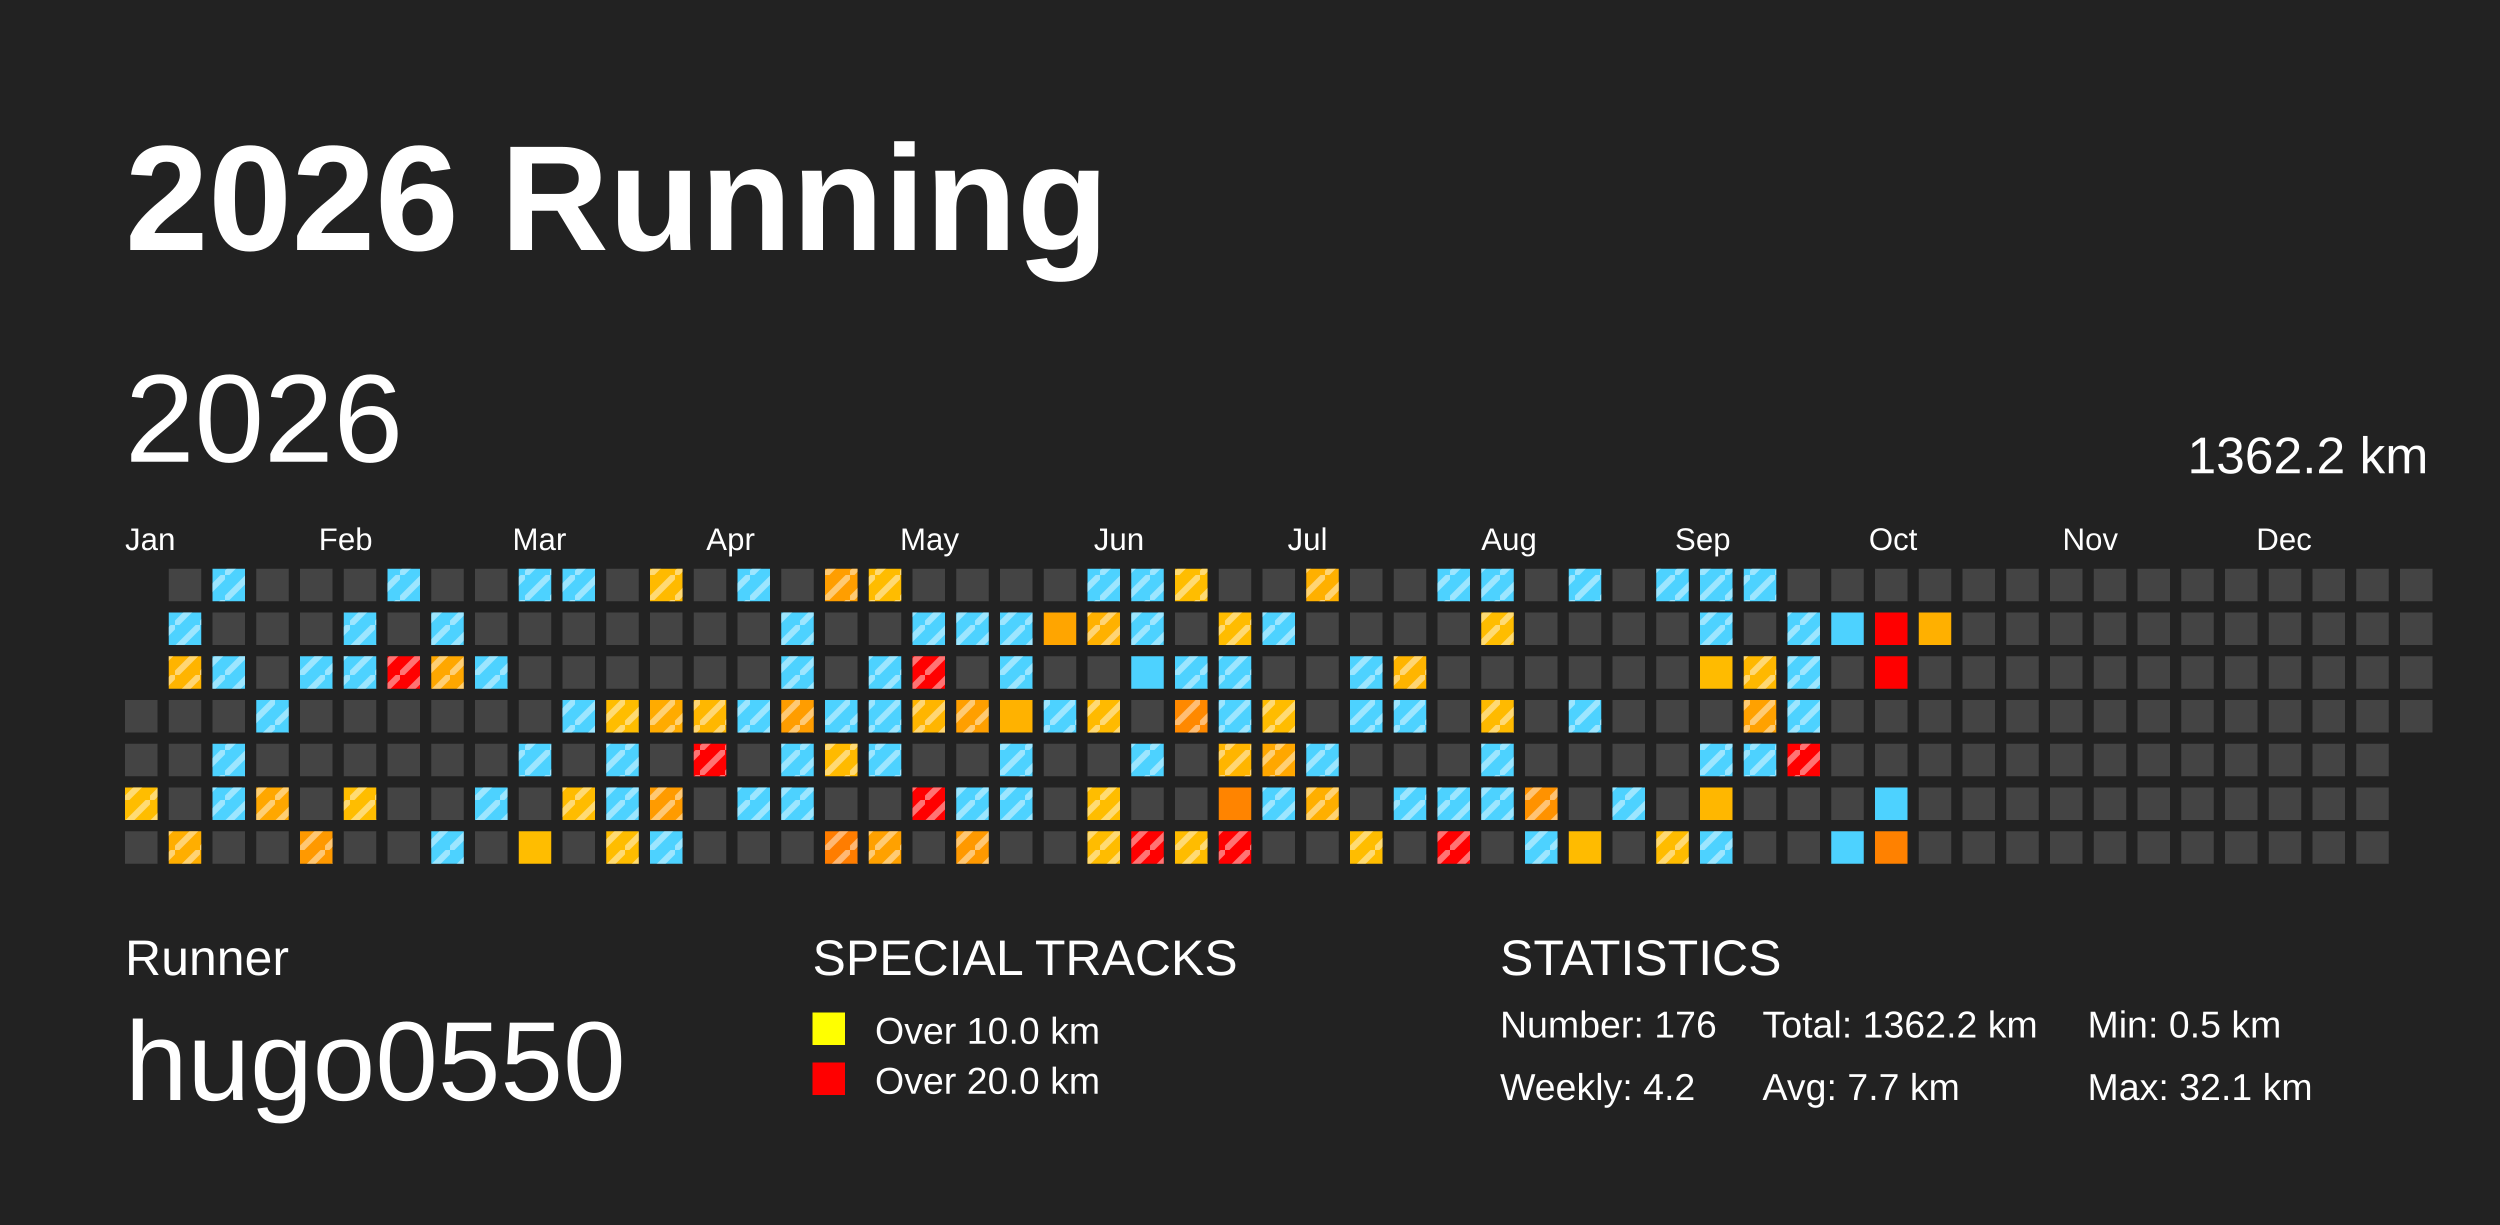
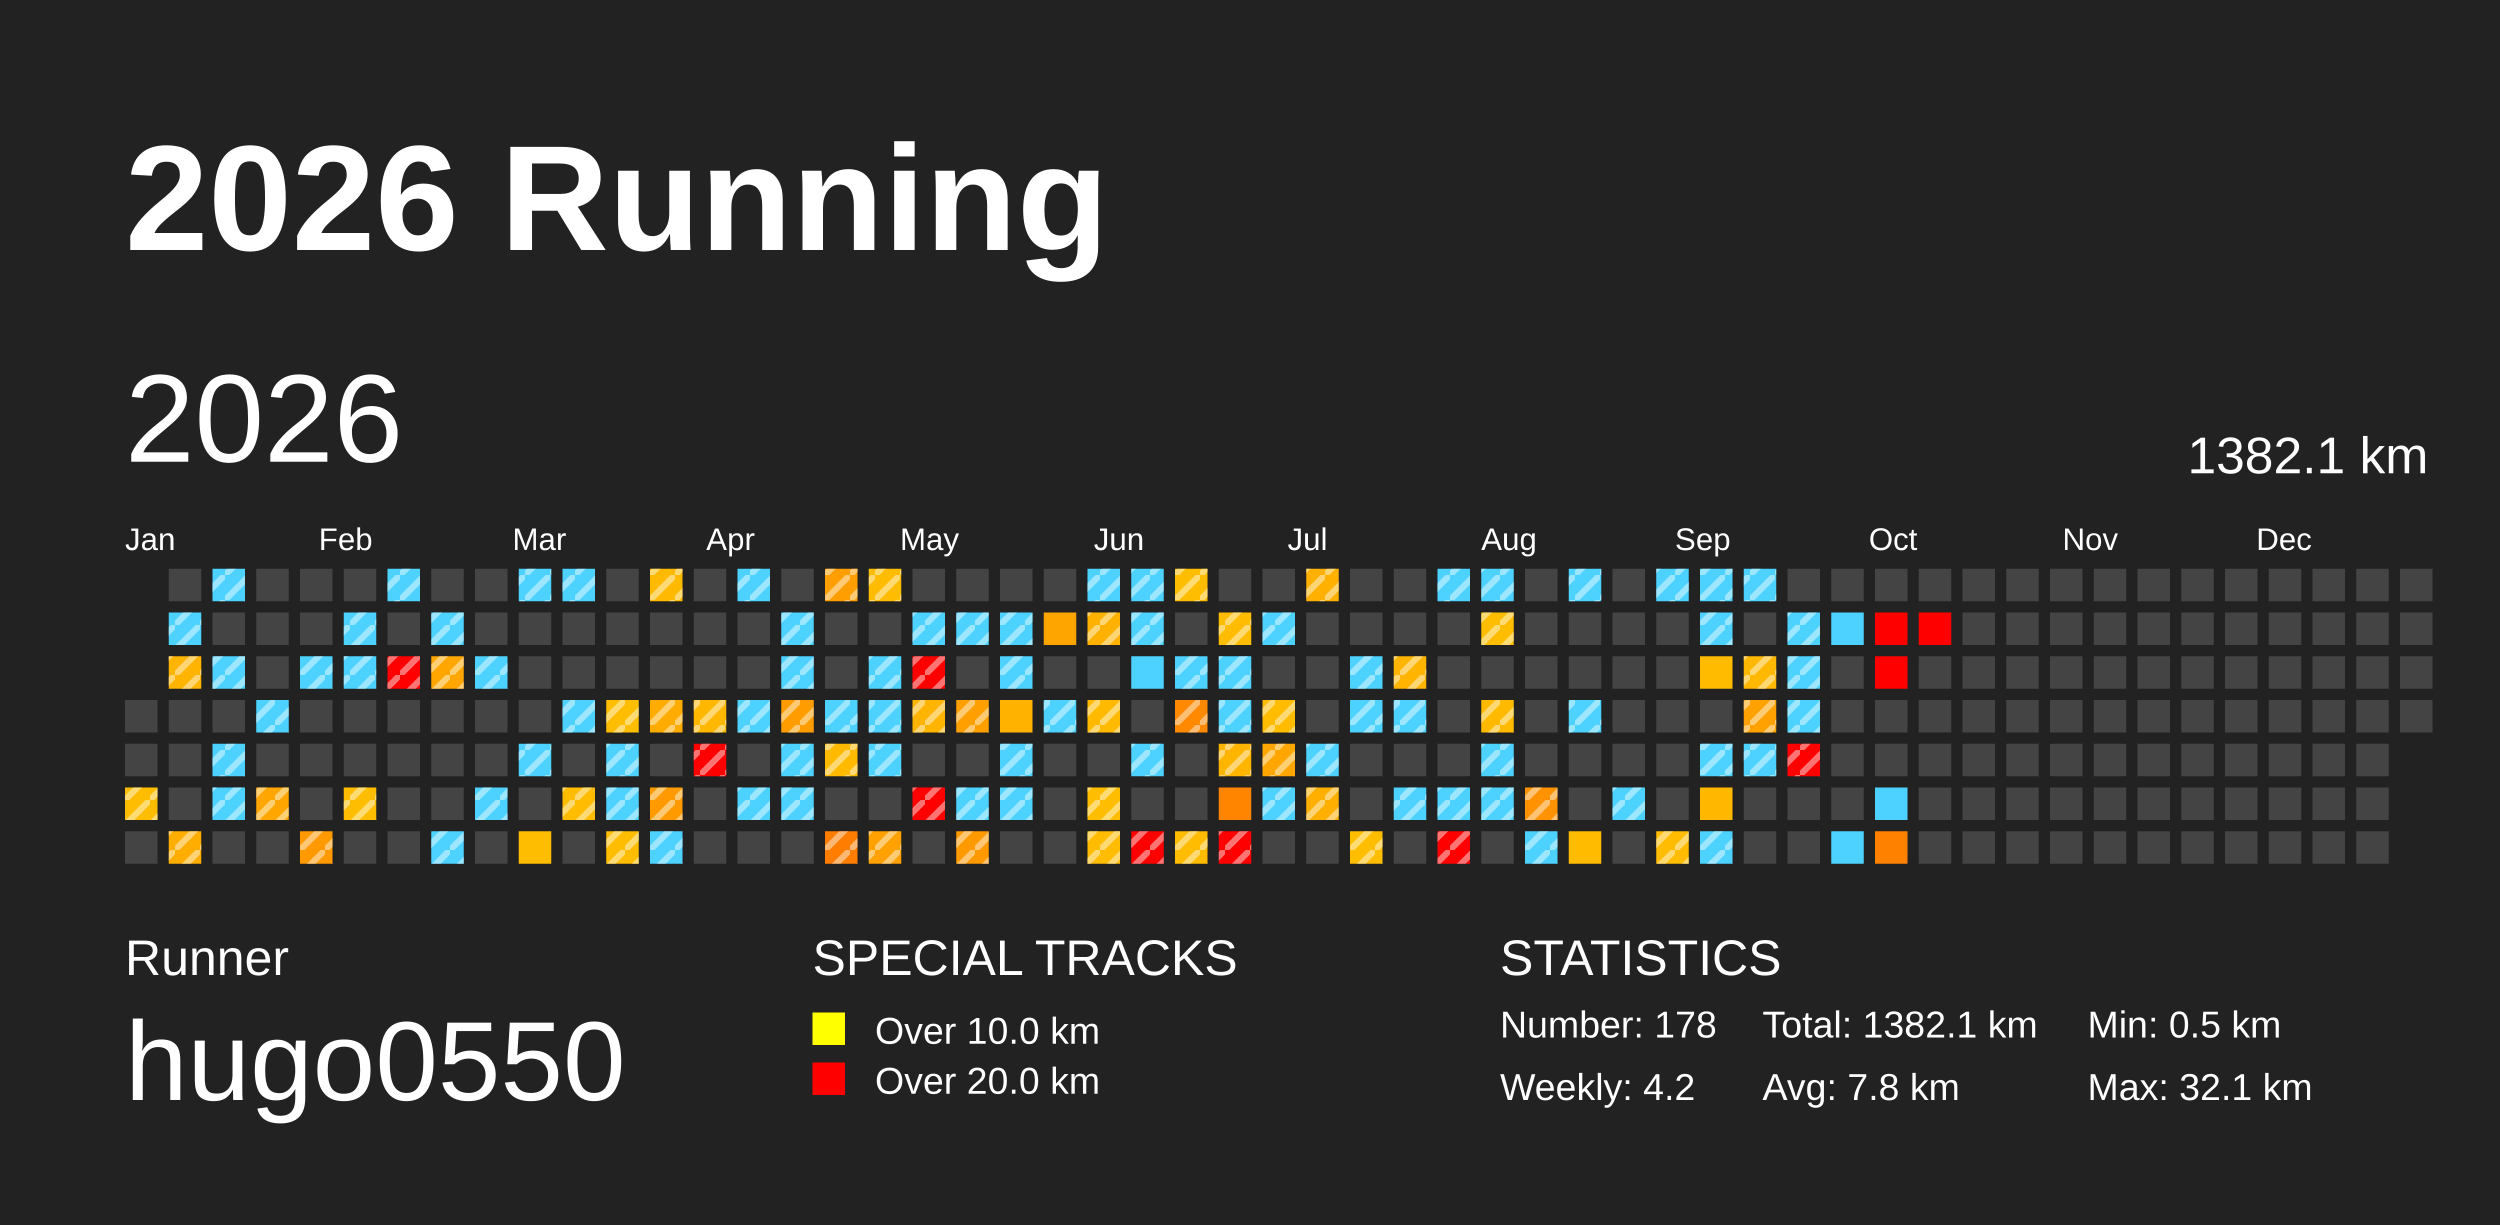
<svg xmlns="http://www.w3.org/2000/svg" baseProfile="full" height="98mm" version="1.1" viewBox="0,0,200,98" width="200mm">
  <defs>
    <pattern height="2" id="indoor-stripe" patternUnits="userSpaceOnUse" width="2">
      <line stroke="white" stroke-opacity="0.45" stroke-width="0.5" x1="0" x2="2" y1="2" y2="0" />
    </pattern>
  </defs>
  <rect fill="#222222" height="98" width="200" x="0" y="0" />
  <text fill="#FFFFFF" style="font-size:12px; font-family:Arial; font-weight:bold;" x="10" y="20">2026 Running</text>
  <text fill="#FFFFFF" style="font-size:4px; font-family:Arial" x="10" y="78">Runner</text>
  <text fill="#FFFFFF" style="font-size:9px; font-family:Arial" x="10" y="88">hugo0550</text>
  <text fill="#FFFFFF" style="font-size:4px; font-family:Arial" x="65" y="78">SPECIAL TRACKS</text>
  <rect fill="yellow" height="2.6" width="2.6" x="65" y="81" />
  <text fill="#FFFFFF" style="font-size:3px; font-family:Arial" x="70" y="83.5">Over 10.0 km</text>
  <rect fill="red" height="2.6" width="2.6" x="65" y="85" />
  <text fill="#FFFFFF" style="font-size:3px; font-family:Arial" x="70" y="87.5">Over 20.0 km</text>
  <text fill="#FFFFFF" style="font-size:4px; font-family:Arial" x="120" y="78">STATISTICS</text>
-   <text fill="#FFFFFF" style="font-size:3px; font-family:Arial" x="120" y="83">Number: 176</text>
+   <text fill="#FFFFFF" style="font-size:3px; font-family:Arial" x="120" y="83">Number: 178</text>
  <text fill="#FFFFFF" style="font-size:3px; font-family:Arial" x="120" y="88">Weekly: 4.2</text>
-   <text fill="#FFFFFF" style="font-size:3px; font-family:Arial" x="141" y="83">Total: 1362.2 km</text>
-   <text fill="#FFFFFF" style="font-size:3px; font-family:Arial" x="141" y="88">Avg: 7.7 km</text>
+   <text fill="#FFFFFF" style="font-size:3px; font-family:Arial" x="141" y="83">Total: 1382.1 km</text>
+   <text fill="#FFFFFF" style="font-size:3px; font-family:Arial" x="141" y="88">Avg: 7.8 km</text>
  <text fill="#FFFFFF" style="font-size:3px; font-family:Arial" x="167" y="83">Min: 0.5 km</text>
  <text fill="#FFFFFF" style="font-size:3px; font-family:Arial" x="167" y="88">Max: 32.1 km</text>
  <text dominant-baseline="hanging" fill="#FFFFFF" style="font-size:10.0px; font-family:Arial;" x="10" y="30">2026</text>
-   <text dominant-baseline="hanging" fill="#FFFFFF" style="font-size:4.125px; font-family:Arial;" x="175" y="35">1362.2 km</text>
+   <text dominant-baseline="hanging" fill="#FFFFFF" style="font-size:4.125px; font-family:Arial;" x="175" y="35">1382.1 km</text>
  <text fill="#FFFFFF" style="font-size:2.5px; font-family:Arial" x="10.0" y="44">Jan</text>
  <text fill="#FFFFFF" style="font-size:2.5px; font-family:Arial" x="25.5" y="44">Feb</text>
  <text fill="#FFFFFF" style="font-size:2.5px; font-family:Arial" x="41.0" y="44">Mar</text>
  <text fill="#FFFFFF" style="font-size:2.5px; font-family:Arial" x="56.5" y="44">Apr</text>
  <text fill="#FFFFFF" style="font-size:2.5px; font-family:Arial" x="72.0" y="44">May</text>
  <text fill="#FFFFFF" style="font-size:2.5px; font-family:Arial" x="87.5" y="44">Jun</text>
  <text fill="#FFFFFF" style="font-size:2.5px; font-family:Arial" x="103.0" y="44">Jul</text>
  <text fill="#FFFFFF" style="font-size:2.5px; font-family:Arial" x="118.5" y="44">Aug</text>
  <text fill="#FFFFFF" style="font-size:2.5px; font-family:Arial" x="134.0" y="44">Sep</text>
  <text fill="#FFFFFF" style="font-size:2.5px; font-family:Arial" x="149.5" y="44">Oct</text>
  <text fill="#FFFFFF" style="font-size:2.5px; font-family:Arial" x="165.0" y="44">Nov</text>
  <text fill="#FFFFFF" style="font-size:2.5px; font-family:Arial" x="180.5" y="44">Dec</text>
  <rect fill="#444444" height="2.6" width="2.6" x="10.0" y="56.0" />
  <rect fill="#444444" height="2.6" width="2.6" x="10.0" y="59.5" />
  <rect fill="#ffbd00" height="2.6" width="2.6" x="10.0" y="63.0" />
  <rect fill="url(#indoor-stripe)" height="2.6" style="pointer-events: none;" width="2.6" x="10.0" y="63.0" />
  <rect fill="#444444" height="2.6" width="2.6" x="10.0" y="66.5" />
  <rect fill="#444444" height="2.6" width="2.6" x="13.5" y="45.5" />
  <rect fill="#4dd2ff" height="2.6" width="2.6" x="13.5" y="49.0" />
  <rect fill="url(#indoor-stripe)" height="2.6" style="pointer-events: none;" width="2.6" x="13.5" y="49.0" />
  <rect fill="#ffb400" height="2.6" width="2.6" x="13.5" y="52.5" />
  <rect fill="url(#indoor-stripe)" height="2.6" style="pointer-events: none;" width="2.6" x="13.5" y="52.5" />
  <rect fill="#444444" height="2.6" width="2.6" x="13.5" y="56.0" />
  <rect fill="#444444" height="2.6" width="2.6" x="13.5" y="59.5" />
  <rect fill="#444444" height="2.6" width="2.6" x="13.5" y="63.0" />
  <rect fill="#ffae00" height="2.6" width="2.6" x="13.5" y="66.5" />
  <rect fill="url(#indoor-stripe)" height="2.6" style="pointer-events: none;" width="2.6" x="13.5" y="66.5" />
  <rect fill="#4dd2ff" height="2.6" width="2.6" x="17.0" y="45.5" />
  <rect fill="url(#indoor-stripe)" height="2.6" style="pointer-events: none;" width="2.6" x="17.0" y="45.5" />
  <rect fill="#444444" height="2.6" width="2.6" x="17.0" y="49.0" />
  <rect fill="#4dd2ff" height="2.6" width="2.6" x="17.0" y="52.5" />
  <rect fill="url(#indoor-stripe)" height="2.6" style="pointer-events: none;" width="2.6" x="17.0" y="52.5" />
  <rect fill="#444444" height="2.6" width="2.6" x="17.0" y="56.0" />
  <rect fill="#4dd2ff" height="2.6" width="2.6" x="17.0" y="59.5" />
  <rect fill="url(#indoor-stripe)" height="2.6" style="pointer-events: none;" width="2.6" x="17.0" y="59.5" />
  <rect fill="#4dd2ff" height="2.6" width="2.6" x="17.0" y="63.0" />
  <rect fill="url(#indoor-stripe)" height="2.6" style="pointer-events: none;" width="2.6" x="17.0" y="63.0" />
  <rect fill="#444444" height="2.6" width="2.6" x="17.0" y="66.5" />
  <rect fill="#444444" height="2.6" width="2.6" x="20.5" y="45.5" />
  <rect fill="#444444" height="2.6" width="2.6" x="20.5" y="49.0" />
  <rect fill="#444444" height="2.6" width="2.6" x="20.5" y="52.5" />
  <rect fill="#4dd2ff" height="2.6" width="2.6" x="20.5" y="56.0" />
  <rect fill="url(#indoor-stripe)" height="2.6" style="pointer-events: none;" width="2.6" x="20.5" y="56.0" />
  <rect fill="#444444" height="2.6" width="2.6" x="20.5" y="59.5" />
  <rect fill="#ffa700" height="2.6" width="2.6" x="20.5" y="63.0" />
  <rect fill="url(#indoor-stripe)" height="2.6" style="pointer-events: none;" width="2.6" x="20.5" y="63.0" />
  <rect fill="#444444" height="2.6" width="2.6" x="20.5" y="66.5" />
  <rect fill="#444444" height="2.6" width="2.6" x="24.0" y="45.5" />
  <rect fill="#444444" height="2.6" width="2.6" x="24.0" y="49.0" />
  <rect fill="#4dd2ff" height="2.6" width="2.6" x="24.0" y="52.5" />
  <rect fill="url(#indoor-stripe)" height="2.6" style="pointer-events: none;" width="2.6" x="24.0" y="52.5" />
  <rect fill="#444444" height="2.6" width="2.6" x="24.0" y="56.0" />
  <rect fill="#444444" height="2.6" width="2.6" x="24.0" y="59.5" />
  <rect fill="#444444" height="2.6" width="2.6" x="24.0" y="63.0" />
  <rect fill="#ff9900" height="2.6" width="2.6" x="24.0" y="66.5" />
  <rect fill="url(#indoor-stripe)" height="2.6" style="pointer-events: none;" width="2.6" x="24.0" y="66.5" />
  <rect fill="#444444" height="2.6" width="2.6" x="27.5" y="45.5" />
  <rect fill="#4dd2ff" height="2.6" width="2.6" x="27.5" y="49.0" />
  <rect fill="url(#indoor-stripe)" height="2.6" style="pointer-events: none;" width="2.6" x="27.5" y="49.0" />
  <rect fill="#4dd2ff" height="2.6" width="2.6" x="27.5" y="52.5" />
  <rect fill="url(#indoor-stripe)" height="2.6" style="pointer-events: none;" width="2.6" x="27.5" y="52.5" />
  <rect fill="#444444" height="2.6" width="2.6" x="27.5" y="56.0" />
  <rect fill="#444444" height="2.6" width="2.6" x="27.5" y="59.5" />
  <rect fill="#ffbd00" height="2.6" width="2.6" x="27.5" y="63.0" />
  <rect fill="url(#indoor-stripe)" height="2.6" style="pointer-events: none;" width="2.6" x="27.5" y="63.0" />
  <rect fill="#444444" height="2.6" width="2.6" x="27.5" y="66.5" />
  <rect fill="#4dd2ff" height="2.6" width="2.6" x="31.0" y="45.5" />
  <rect fill="url(#indoor-stripe)" height="2.6" style="pointer-events: none;" width="2.6" x="31.0" y="45.5" />
  <rect fill="#444444" height="2.6" width="2.6" x="31.0" y="49.0" />
  <rect fill="red" height="2.6" width="2.6" x="31.0" y="52.5" />
  <rect fill="url(#indoor-stripe)" height="2.6" style="pointer-events: none;" width="2.6" x="31.0" y="52.5" />
  <rect fill="#444444" height="2.6" width="2.6" x="31.0" y="56.0" />
  <rect fill="#444444" height="2.6" width="2.6" x="31.0" y="59.5" />
  <rect fill="#444444" height="2.6" width="2.6" x="31.0" y="63.0" />
  <rect fill="#444444" height="2.6" width="2.6" x="31.0" y="66.5" />
  <rect fill="#444444" height="2.6" width="2.6" x="34.5" y="45.5" />
  <rect fill="#4dd2ff" height="2.6" width="2.6" x="34.5" y="49.0" />
  <rect fill="url(#indoor-stripe)" height="2.6" style="pointer-events: none;" width="2.6" x="34.5" y="49.0" />
  <rect fill="#ffa700" height="2.6" width="2.6" x="34.5" y="52.5" />
  <rect fill="url(#indoor-stripe)" height="2.6" style="pointer-events: none;" width="2.6" x="34.5" y="52.5" />
  <rect fill="#444444" height="2.6" width="2.6" x="34.5" y="56.0" />
  <rect fill="#444444" height="2.6" width="2.6" x="34.5" y="59.5" />
  <rect fill="#444444" height="2.6" width="2.6" x="34.5" y="63.0" />
  <rect fill="#4dd2ff" height="2.6" width="2.6" x="34.5" y="66.5" />
  <rect fill="url(#indoor-stripe)" height="2.6" style="pointer-events: none;" width="2.6" x="34.5" y="66.5" />
  <rect fill="#444444" height="2.6" width="2.6" x="38.0" y="45.5" />
  <rect fill="#444444" height="2.6" width="2.6" x="38.0" y="49.0" />
  <rect fill="#4dd2ff" height="2.6" width="2.6" x="38.0" y="52.5" />
  <rect fill="url(#indoor-stripe)" height="2.6" style="pointer-events: none;" width="2.6" x="38.0" y="52.5" />
  <rect fill="#444444" height="2.6" width="2.6" x="38.0" y="56.0" />
  <rect fill="#444444" height="2.6" width="2.6" x="38.0" y="59.5" />
  <rect fill="#4dd2ff" height="2.6" width="2.6" x="38.0" y="63.0" />
  <rect fill="url(#indoor-stripe)" height="2.6" style="pointer-events: none;" width="2.6" x="38.0" y="63.0" />
  <rect fill="#444444" height="2.6" width="2.6" x="38.0" y="66.5" />
  <rect fill="#4dd2ff" height="2.6" width="2.6" x="41.5" y="45.5" />
  <rect fill="url(#indoor-stripe)" height="2.6" style="pointer-events: none;" width="2.6" x="41.5" y="45.5" />
  <rect fill="#444444" height="2.6" width="2.6" x="41.5" y="49.0" />
  <rect fill="#444444" height="2.6" width="2.6" x="41.5" y="52.5" />
  <rect fill="#444444" height="2.6" width="2.6" x="41.5" y="56.0" />
  <rect fill="#4dd2ff" height="2.6" width="2.6" x="41.5" y="59.5" />
  <rect fill="url(#indoor-stripe)" height="2.6" style="pointer-events: none;" width="2.6" x="41.5" y="59.5" />
  <rect fill="#444444" height="2.6" width="2.6" x="41.5" y="63.0" />
  <rect fill="#ffbd00" height="2.6" width="2.6" x="41.5" y="66.5" />
  <rect fill="#4dd2ff" height="2.6" width="2.6" x="45.0" y="45.5" />
  <rect fill="url(#indoor-stripe)" height="2.6" style="pointer-events: none;" width="2.6" x="45.0" y="45.5" />
  <rect fill="#444444" height="2.6" width="2.6" x="45.0" y="49.0" />
  <rect fill="#444444" height="2.6" width="2.6" x="45.0" y="52.5" />
  <rect fill="#4dd2ff" height="2.6" width="2.6" x="45.0" y="56.0" />
  <rect fill="url(#indoor-stripe)" height="2.6" style="pointer-events: none;" width="2.6" x="45.0" y="56.0" />
  <rect fill="#444444" height="2.6" width="2.6" x="45.0" y="59.5" />
  <rect fill="#ffbc00" height="2.6" width="2.6" x="45.0" y="63.0" />
  <rect fill="url(#indoor-stripe)" height="2.6" style="pointer-events: none;" width="2.6" x="45.0" y="63.0" />
  <rect fill="#444444" height="2.6" width="2.6" x="45.0" y="66.5" />
  <rect fill="#444444" height="2.6" width="2.6" x="48.5" y="45.5" />
  <rect fill="#444444" height="2.6" width="2.6" x="48.5" y="49.0" />
  <rect fill="#444444" height="2.6" width="2.6" x="48.5" y="52.5" />
  <rect fill="#ffbd00" height="2.6" width="2.6" x="48.5" y="56.0" />
  <rect fill="url(#indoor-stripe)" height="2.6" style="pointer-events: none;" width="2.6" x="48.5" y="56.0" />
  <rect fill="#4dd2ff" height="2.6" width="2.6" x="48.5" y="59.5" />
  <rect fill="url(#indoor-stripe)" height="2.6" style="pointer-events: none;" width="2.6" x="48.5" y="59.5" />
  <rect fill="#4dd2ff" height="2.6" width="2.6" x="48.5" y="63.0" />
  <rect fill="url(#indoor-stripe)" height="2.6" style="pointer-events: none;" width="2.6" x="48.5" y="63.0" />
  <rect fill="#ffbd00" height="2.6" width="2.6" x="48.5" y="66.5" />
  <rect fill="url(#indoor-stripe)" height="2.6" style="pointer-events: none;" width="2.6" x="48.5" y="66.5" />
  <rect fill="#ffba00" height="2.6" width="2.6" x="52.0" y="45.5" />
  <rect fill="url(#indoor-stripe)" height="2.6" style="pointer-events: none;" width="2.6" x="52.0" y="45.5" />
  <rect fill="#444444" height="2.6" width="2.6" x="52.0" y="49.0" />
  <rect fill="#444444" height="2.6" width="2.6" x="52.0" y="52.5" />
  <rect fill="#ffab00" height="2.6" width="2.6" x="52.0" y="56.0" />
  <rect fill="url(#indoor-stripe)" height="2.6" style="pointer-events: none;" width="2.6" x="52.0" y="56.0" />
  <rect fill="#444444" height="2.6" width="2.6" x="52.0" y="59.5" />
  <rect fill="#ff9b00" height="2.6" width="2.6" x="52.0" y="63.0" />
  <rect fill="url(#indoor-stripe)" height="2.6" style="pointer-events: none;" width="2.6" x="52.0" y="63.0" />
  <rect fill="#4dd2ff" height="2.6" width="2.6" x="52.0" y="66.5" />
  <rect fill="url(#indoor-stripe)" height="2.6" style="pointer-events: none;" width="2.6" x="52.0" y="66.5" />
  <rect fill="#444444" height="2.6" width="2.6" x="55.5" y="45.5" />
  <rect fill="#444444" height="2.6" width="2.6" x="55.5" y="49.0" />
  <rect fill="#444444" height="2.6" width="2.6" x="55.5" y="52.5" />
  <rect fill="#ffb700" height="2.6" width="2.6" x="55.5" y="56.0" />
  <rect fill="url(#indoor-stripe)" height="2.6" style="pointer-events: none;" width="2.6" x="55.5" y="56.0" />
  <rect fill="red" height="2.6" width="2.6" x="55.5" y="59.5" />
  <rect fill="url(#indoor-stripe)" height="2.6" style="pointer-events: none;" width="2.6" x="55.5" y="59.5" />
  <rect fill="#444444" height="2.6" width="2.6" x="55.5" y="63.0" />
  <rect fill="#444444" height="2.6" width="2.6" x="55.5" y="66.5" />
  <rect fill="#4dd2ff" height="2.6" width="2.6" x="59.0" y="45.5" />
  <rect fill="url(#indoor-stripe)" height="2.6" style="pointer-events: none;" width="2.6" x="59.0" y="45.5" />
  <rect fill="#444444" height="2.6" width="2.6" x="59.0" y="49.0" />
  <rect fill="#444444" height="2.6" width="2.6" x="59.0" y="52.5" />
  <rect fill="#4dd2ff" height="2.6" width="2.6" x="59.0" y="56.0" />
  <rect fill="url(#indoor-stripe)" height="2.6" style="pointer-events: none;" width="2.6" x="59.0" y="56.0" />
  <rect fill="#444444" height="2.6" width="2.6" x="59.0" y="59.5" />
  <rect fill="#4dd2ff" height="2.6" width="2.6" x="59.0" y="63.0" />
  <rect fill="url(#indoor-stripe)" height="2.6" style="pointer-events: none;" width="2.6" x="59.0" y="63.0" />
  <rect fill="#444444" height="2.6" width="2.6" x="59.0" y="66.5" />
  <rect fill="#444444" height="2.6" width="2.6" x="62.5" y="45.5" />
  <rect fill="#4dd2ff" height="2.6" width="2.6" x="62.5" y="49.0" />
  <rect fill="url(#indoor-stripe)" height="2.6" style="pointer-events: none;" width="2.6" x="62.5" y="49.0" />
  <rect fill="#4dd2ff" height="2.6" width="2.6" x="62.5" y="52.5" />
  <rect fill="url(#indoor-stripe)" height="2.6" style="pointer-events: none;" width="2.6" x="62.5" y="52.5" />
  <rect fill="#ff9d00" height="2.6" width="2.6" x="62.5" y="56.0" />
  <rect fill="url(#indoor-stripe)" height="2.6" style="pointer-events: none;" width="2.6" x="62.5" y="56.0" />
  <rect fill="#4dd2ff" height="2.6" width="2.6" x="62.5" y="59.5" />
  <rect fill="url(#indoor-stripe)" height="2.6" style="pointer-events: none;" width="2.6" x="62.5" y="59.5" />
  <rect fill="#4dd2ff" height="2.6" width="2.6" x="62.5" y="63.0" />
  <rect fill="url(#indoor-stripe)" height="2.6" style="pointer-events: none;" width="2.6" x="62.5" y="63.0" />
  <rect fill="#444444" height="2.6" width="2.6" x="62.5" y="66.5" />
  <rect fill="#ff9e00" height="2.6" width="2.6" x="66.0" y="45.5" />
  <rect fill="url(#indoor-stripe)" height="2.6" style="pointer-events: none;" width="2.6" x="66.0" y="45.5" />
  <rect fill="#444444" height="2.6" width="2.6" x="66.0" y="49.0" />
  <rect fill="#444444" height="2.6" width="2.6" x="66.0" y="52.5" />
  <rect fill="#4dd2ff" height="2.6" width="2.6" x="66.0" y="56.0" />
  <rect fill="url(#indoor-stripe)" height="2.6" style="pointer-events: none;" width="2.6" x="66.0" y="56.0" />
  <rect fill="#ffba00" height="2.6" width="2.6" x="66.0" y="59.5" />
  <rect fill="url(#indoor-stripe)" height="2.6" style="pointer-events: none;" width="2.6" x="66.0" y="59.5" />
  <rect fill="#444444" height="2.6" width="2.6" x="66.0" y="63.0" />
  <rect fill="#ff7d00" height="2.6" width="2.6" x="66.0" y="66.5" />
  <rect fill="url(#indoor-stripe)" height="2.6" style="pointer-events: none;" width="2.6" x="66.0" y="66.5" />
  <rect fill="#ffbc00" height="2.6" width="2.6" x="69.5" y="45.5" />
  <rect fill="url(#indoor-stripe)" height="2.6" style="pointer-events: none;" width="2.6" x="69.5" y="45.5" />
  <rect fill="#444444" height="2.6" width="2.6" x="69.5" y="49.0" />
  <rect fill="#4dd2ff" height="2.6" width="2.6" x="69.5" y="52.5" />
  <rect fill="url(#indoor-stripe)" height="2.6" style="pointer-events: none;" width="2.6" x="69.5" y="52.5" />
  <rect fill="#4dd2ff" height="2.6" width="2.6" x="69.5" y="56.0" />
  <rect fill="url(#indoor-stripe)" height="2.6" style="pointer-events: none;" width="2.6" x="69.5" y="56.0" />
  <rect fill="#4dd2ff" height="2.6" width="2.6" x="69.5" y="59.5" />
  <rect fill="url(#indoor-stripe)" height="2.6" style="pointer-events: none;" width="2.6" x="69.5" y="59.5" />
  <rect fill="#444444" height="2.6" width="2.6" x="69.5" y="63.0" />
  <rect fill="#ffa100" height="2.6" width="2.6" x="69.5" y="66.5" />
  <rect fill="url(#indoor-stripe)" height="2.6" style="pointer-events: none;" width="2.6" x="69.5" y="66.5" />
  <rect fill="#444444" height="2.6" width="2.6" x="73.0" y="45.5" />
  <rect fill="#4dd2ff" height="2.6" width="2.6" x="73.0" y="49.0" />
  <rect fill="url(#indoor-stripe)" height="2.6" style="pointer-events: none;" width="2.6" x="73.0" y="49.0" />
  <rect fill="red" height="2.6" width="2.6" x="73.0" y="52.5" />
  <rect fill="url(#indoor-stripe)" height="2.6" style="pointer-events: none;" width="2.6" x="73.0" y="52.5" />
  <rect fill="#ffb500" height="2.6" width="2.6" x="73.0" y="56.0" />
  <rect fill="url(#indoor-stripe)" height="2.6" style="pointer-events: none;" width="2.6" x="73.0" y="56.0" />
  <rect fill="#444444" height="2.6" width="2.6" x="73.0" y="59.5" />
  <rect fill="red" height="2.6" width="2.6" x="73.0" y="63.0" />
  <rect fill="url(#indoor-stripe)" height="2.6" style="pointer-events: none;" width="2.6" x="73.0" y="63.0" />
  <rect fill="#444444" height="2.6" width="2.6" x="73.0" y="66.5" />
  <rect fill="#444444" height="2.6" width="2.6" x="76.5" y="45.5" />
  <rect fill="#4dd2ff" height="2.6" width="2.6" x="76.5" y="49.0" />
  <rect fill="url(#indoor-stripe)" height="2.6" style="pointer-events: none;" width="2.6" x="76.5" y="49.0" />
  <rect fill="#444444" height="2.6" width="2.6" x="76.5" y="52.5" />
  <rect fill="#ff9f00" height="2.6" width="2.6" x="76.5" y="56.0" />
  <rect fill="url(#indoor-stripe)" height="2.6" style="pointer-events: none;" width="2.6" x="76.5" y="56.0" />
  <rect fill="#444444" height="2.6" width="2.6" x="76.5" y="59.5" />
  <rect fill="#4dd2ff" height="2.6" width="2.6" x="76.5" y="63.0" />
  <rect fill="url(#indoor-stripe)" height="2.6" style="pointer-events: none;" width="2.6" x="76.5" y="63.0" />
  <rect fill="#ff9900" height="2.6" width="2.6" x="76.5" y="66.5" />
  <rect fill="url(#indoor-stripe)" height="2.6" style="pointer-events: none;" width="2.6" x="76.5" y="66.5" />
  <rect fill="#444444" height="2.6" width="2.6" x="80.0" y="45.5" />
  <rect fill="#4dd2ff" height="2.6" width="2.6" x="80.0" y="49.0" />
  <rect fill="url(#indoor-stripe)" height="2.6" style="pointer-events: none;" width="2.6" x="80.0" y="49.0" />
  <rect fill="#4dd2ff" height="2.6" width="2.6" x="80.0" y="52.5" />
  <rect fill="url(#indoor-stripe)" height="2.6" style="pointer-events: none;" width="2.6" x="80.0" y="52.5" />
  <rect fill="#ffb200" height="2.6" width="2.6" x="80.0" y="56.0" />
  <rect fill="#4dd2ff" height="2.6" width="2.6" x="80.0" y="59.5" />
  <rect fill="url(#indoor-stripe)" height="2.6" style="pointer-events: none;" width="2.6" x="80.0" y="59.5" />
  <rect fill="#4dd2ff" height="2.6" width="2.6" x="80.0" y="63.0" />
  <rect fill="url(#indoor-stripe)" height="2.6" style="pointer-events: none;" width="2.6" x="80.0" y="63.0" />
  <rect fill="#444444" height="2.6" width="2.6" x="80.0" y="66.5" />
  <rect fill="#444444" height="2.6" width="2.6" x="83.5" y="45.5" />
  <rect fill="#ffa500" height="2.6" width="2.6" x="83.5" y="49.0" />
  <rect fill="#444444" height="2.6" width="2.6" x="83.5" y="52.5" />
  <rect fill="#4dd2ff" height="2.6" width="2.6" x="83.5" y="56.0" />
  <rect fill="url(#indoor-stripe)" height="2.6" style="pointer-events: none;" width="2.6" x="83.5" y="56.0" />
  <rect fill="#444444" height="2.6" width="2.6" x="83.5" y="59.5" />
  <rect fill="#444444" height="2.6" width="2.6" x="83.5" y="63.0" />
  <rect fill="#444444" height="2.6" width="2.6" x="83.5" y="66.5" />
  <rect fill="#4dd2ff" height="2.6" width="2.6" x="87.0" y="45.5" />
  <rect fill="url(#indoor-stripe)" height="2.6" style="pointer-events: none;" width="2.6" x="87.0" y="45.5" />
  <rect fill="#ffb100" height="2.6" width="2.6" x="87.0" y="49.0" />
  <rect fill="url(#indoor-stripe)" height="2.6" style="pointer-events: none;" width="2.6" x="87.0" y="49.0" />
  <rect fill="#444444" height="2.6" width="2.6" x="87.0" y="52.5" />
  <rect fill="#ffba00" height="2.6" width="2.6" x="87.0" y="56.0" />
  <rect fill="url(#indoor-stripe)" height="2.6" style="pointer-events: none;" width="2.6" x="87.0" y="56.0" />
  <rect fill="#444444" height="2.6" width="2.6" x="87.0" y="59.5" />
  <rect fill="#ffbd00" height="2.6" width="2.6" x="87.0" y="63.0" />
  <rect fill="url(#indoor-stripe)" height="2.6" style="pointer-events: none;" width="2.6" x="87.0" y="63.0" />
  <rect fill="#ffbc00" height="2.6" width="2.6" x="87.0" y="66.5" />
  <rect fill="url(#indoor-stripe)" height="2.6" style="pointer-events: none;" width="2.6" x="87.0" y="66.5" />
  <rect fill="#4dd2ff" height="2.6" width="2.6" x="90.5" y="45.5" />
  <rect fill="url(#indoor-stripe)" height="2.6" style="pointer-events: none;" width="2.6" x="90.5" y="45.5" />
  <rect fill="#4dd2ff" height="2.6" width="2.6" x="90.5" y="49.0" />
  <rect fill="url(#indoor-stripe)" height="2.6" style="pointer-events: none;" width="2.6" x="90.5" y="49.0" />
  <rect fill="#4dd2ff" height="2.6" width="2.6" x="90.5" y="52.5" />
  <rect fill="#444444" height="2.6" width="2.6" x="90.5" y="56.0" />
  <rect fill="#4dd2ff" height="2.6" width="2.6" x="90.5" y="59.5" />
  <rect fill="url(#indoor-stripe)" height="2.6" style="pointer-events: none;" width="2.6" x="90.5" y="59.5" />
  <rect fill="#444444" height="2.6" width="2.6" x="90.5" y="63.0" />
  <rect fill="red" height="2.6" width="2.6" x="90.5" y="66.5" />
  <rect fill="url(#indoor-stripe)" height="2.6" style="pointer-events: none;" width="2.6" x="90.5" y="66.5" />
  <rect fill="#ffbd00" height="2.6" width="2.6" x="94.0" y="45.5" />
  <rect fill="url(#indoor-stripe)" height="2.6" style="pointer-events: none;" width="2.6" x="94.0" y="45.5" />
  <rect fill="#444444" height="2.6" width="2.6" x="94.0" y="49.0" />
  <rect fill="#4dd2ff" height="2.6" width="2.6" x="94.0" y="52.5" />
  <rect fill="url(#indoor-stripe)" height="2.6" style="pointer-events: none;" width="2.6" x="94.0" y="52.5" />
  <rect fill="#ff8900" height="2.6" width="2.6" x="94.0" y="56.0" />
  <rect fill="url(#indoor-stripe)" height="2.6" style="pointer-events: none;" width="2.6" x="94.0" y="56.0" />
  <rect fill="#444444" height="2.6" width="2.6" x="94.0" y="59.5" />
  <rect fill="#444444" height="2.6" width="2.6" x="94.0" y="63.0" />
  <rect fill="#ffbc00" height="2.6" width="2.6" x="94.0" y="66.5" />
  <rect fill="url(#indoor-stripe)" height="2.6" style="pointer-events: none;" width="2.6" x="94.0" y="66.5" />
  <rect fill="#444444" height="2.6" width="2.6" x="97.5" y="45.5" />
  <rect fill="#ffbc00" height="2.6" width="2.6" x="97.5" y="49.0" />
  <rect fill="url(#indoor-stripe)" height="2.6" style="pointer-events: none;" width="2.6" x="97.5" y="49.0" />
  <rect fill="#4dd2ff" height="2.6" width="2.6" x="97.5" y="52.5" />
  <rect fill="url(#indoor-stripe)" height="2.6" style="pointer-events: none;" width="2.6" x="97.5" y="52.5" />
  <rect fill="#4dd2ff" height="2.6" width="2.6" x="97.5" y="56.0" />
  <rect fill="url(#indoor-stripe)" height="2.6" style="pointer-events: none;" width="2.6" x="97.5" y="56.0" />
  <rect fill="#ffb500" height="2.6" width="2.6" x="97.5" y="59.5" />
  <rect fill="url(#indoor-stripe)" height="2.6" style="pointer-events: none;" width="2.6" x="97.5" y="59.5" />
  <rect fill="#ff8400" height="2.6" width="2.6" x="97.5" y="63.0" />
  <rect fill="red" height="2.6" width="2.6" x="97.5" y="66.5" />
  <rect fill="url(#indoor-stripe)" height="2.6" style="pointer-events: none;" width="2.6" x="97.5" y="66.5" />
  <rect fill="#444444" height="2.6" width="2.6" x="101.0" y="45.5" />
  <rect fill="#4dd2ff" height="2.6" width="2.6" x="101.0" y="49.0" />
  <rect fill="url(#indoor-stripe)" height="2.6" style="pointer-events: none;" width="2.6" x="101.0" y="49.0" />
  <rect fill="#444444" height="2.6" width="2.6" x="101.0" y="52.5" />
  <rect fill="#ffbc00" height="2.6" width="2.6" x="101.0" y="56.0" />
  <rect fill="url(#indoor-stripe)" height="2.6" style="pointer-events: none;" width="2.6" x="101.0" y="56.0" />
  <rect fill="#ffa700" height="2.6" width="2.6" x="101.0" y="59.5" />
  <rect fill="url(#indoor-stripe)" height="2.6" style="pointer-events: none;" width="2.6" x="101.0" y="59.5" />
  <rect fill="#4dd2ff" height="2.6" width="2.6" x="101.0" y="63.0" />
  <rect fill="url(#indoor-stripe)" height="2.6" style="pointer-events: none;" width="2.6" x="101.0" y="63.0" />
  <rect fill="#444444" height="2.6" width="2.6" x="101.0" y="66.5" />
  <rect fill="#ffb000" height="2.6" width="2.6" x="104.5" y="45.5" />
  <rect fill="url(#indoor-stripe)" height="2.6" style="pointer-events: none;" width="2.6" x="104.5" y="45.5" />
  <rect fill="#444444" height="2.6" width="2.6" x="104.5" y="49.0" />
  <rect fill="#444444" height="2.6" width="2.6" x="104.5" y="52.5" />
  <rect fill="#444444" height="2.6" width="2.6" x="104.5" y="56.0" />
  <rect fill="#4dd2ff" height="2.6" width="2.6" x="104.5" y="59.5" />
  <rect fill="url(#indoor-stripe)" height="2.6" style="pointer-events: none;" width="2.6" x="104.5" y="59.5" />
  <rect fill="#ffaf00" height="2.6" width="2.6" x="104.5" y="63.0" />
  <rect fill="url(#indoor-stripe)" height="2.6" style="pointer-events: none;" width="2.6" x="104.5" y="63.0" />
  <rect fill="#444444" height="2.6" width="2.6" x="104.5" y="66.5" />
  <rect fill="#444444" height="2.6" width="2.6" x="108.0" y="45.5" />
  <rect fill="#444444" height="2.6" width="2.6" x="108.0" y="49.0" />
  <rect fill="#4dd2ff" height="2.6" width="2.6" x="108.0" y="52.5" />
  <rect fill="url(#indoor-stripe)" height="2.6" style="pointer-events: none;" width="2.6" x="108.0" y="52.5" />
  <rect fill="#4dd2ff" height="2.6" width="2.6" x="108.0" y="56.0" />
  <rect fill="url(#indoor-stripe)" height="2.6" style="pointer-events: none;" width="2.6" x="108.0" y="56.0" />
  <rect fill="#444444" height="2.6" width="2.6" x="108.0" y="59.5" />
  <rect fill="#444444" height="2.6" width="2.6" x="108.0" y="63.0" />
  <rect fill="#ffbd00" height="2.6" width="2.6" x="108.0" y="66.5" />
  <rect fill="url(#indoor-stripe)" height="2.6" style="pointer-events: none;" width="2.6" x="108.0" y="66.5" />
  <rect fill="#444444" height="2.6" width="2.6" x="111.5" y="45.5" />
  <rect fill="#444444" height="2.6" width="2.6" x="111.5" y="49.0" />
  <rect fill="#ffb500" height="2.6" width="2.6" x="111.5" y="52.5" />
  <rect fill="url(#indoor-stripe)" height="2.6" style="pointer-events: none;" width="2.6" x="111.5" y="52.5" />
  <rect fill="#4dd2ff" height="2.6" width="2.6" x="111.5" y="56.0" />
  <rect fill="url(#indoor-stripe)" height="2.6" style="pointer-events: none;" width="2.6" x="111.5" y="56.0" />
  <rect fill="#444444" height="2.6" width="2.6" x="111.5" y="59.5" />
  <rect fill="#4dd2ff" height="2.6" width="2.6" x="111.5" y="63.0" />
  <rect fill="url(#indoor-stripe)" height="2.6" style="pointer-events: none;" width="2.6" x="111.5" y="63.0" />
  <rect fill="#444444" height="2.6" width="2.6" x="111.5" y="66.5" />
  <rect fill="#4dd2ff" height="2.6" width="2.6" x="115.0" y="45.5" />
  <rect fill="url(#indoor-stripe)" height="2.6" style="pointer-events: none;" width="2.6" x="115.0" y="45.5" />
  <rect fill="#444444" height="2.6" width="2.6" x="115.0" y="49.0" />
  <rect fill="#444444" height="2.6" width="2.6" x="115.0" y="52.5" />
  <rect fill="#444444" height="2.6" width="2.6" x="115.0" y="56.0" />
  <rect fill="#444444" height="2.6" width="2.6" x="115.0" y="59.5" />
  <rect fill="#4dd2ff" height="2.6" width="2.6" x="115.0" y="63.0" />
  <rect fill="url(#indoor-stripe)" height="2.6" style="pointer-events: none;" width="2.6" x="115.0" y="63.0" />
  <rect fill="red" height="2.6" width="2.6" x="115.0" y="66.5" />
  <rect fill="url(#indoor-stripe)" height="2.6" style="pointer-events: none;" width="2.6" x="115.0" y="66.5" />
  <rect fill="#4dd2ff" height="2.6" width="2.6" x="118.5" y="45.5" />
  <rect fill="url(#indoor-stripe)" height="2.6" style="pointer-events: none;" width="2.6" x="118.5" y="45.5" />
  <rect fill="#ffbd00" height="2.6" width="2.6" x="118.5" y="49.0" />
  <rect fill="url(#indoor-stripe)" height="2.6" style="pointer-events: none;" width="2.6" x="118.5" y="49.0" />
  <rect fill="#444444" height="2.6" width="2.6" x="118.5" y="52.5" />
  <rect fill="#ffba00" height="2.6" width="2.6" x="118.5" y="56.0" />
  <rect fill="url(#indoor-stripe)" height="2.6" style="pointer-events: none;" width="2.6" x="118.5" y="56.0" />
  <rect fill="#4dd2ff" height="2.6" width="2.6" x="118.5" y="59.5" />
  <rect fill="url(#indoor-stripe)" height="2.6" style="pointer-events: none;" width="2.6" x="118.5" y="59.5" />
  <rect fill="#4dd2ff" height="2.6" width="2.6" x="118.5" y="63.0" />
  <rect fill="url(#indoor-stripe)" height="2.6" style="pointer-events: none;" width="2.6" x="118.5" y="63.0" />
  <rect fill="#444444" height="2.6" width="2.6" x="118.5" y="66.5" />
  <rect fill="#444444" height="2.6" width="2.6" x="122.0" y="45.5" />
  <rect fill="#444444" height="2.6" width="2.6" x="122.0" y="49.0" />
  <rect fill="#444444" height="2.6" width="2.6" x="122.0" y="52.5" />
  <rect fill="#444444" height="2.6" width="2.6" x="122.0" y="56.0" />
  <rect fill="#444444" height="2.6" width="2.6" x="122.0" y="59.5" />
  <rect fill="#ff9200" height="2.6" width="2.6" x="122.0" y="63.0" />
  <rect fill="url(#indoor-stripe)" height="2.6" style="pointer-events: none;" width="2.6" x="122.0" y="63.0" />
  <rect fill="#4dd2ff" height="2.6" width="2.6" x="122.0" y="66.5" />
  <rect fill="url(#indoor-stripe)" height="2.6" style="pointer-events: none;" width="2.6" x="122.0" y="66.5" />
  <rect fill="#4dd2ff" height="2.6" width="2.6" x="125.5" y="45.5" />
  <rect fill="url(#indoor-stripe)" height="2.6" style="pointer-events: none;" width="2.6" x="125.5" y="45.5" />
  <rect fill="#444444" height="2.6" width="2.6" x="125.5" y="49.0" />
  <rect fill="#444444" height="2.6" width="2.6" x="125.5" y="52.5" />
  <rect fill="#4dd2ff" height="2.6" width="2.6" x="125.5" y="56.0" />
  <rect fill="url(#indoor-stripe)" height="2.6" style="pointer-events: none;" width="2.6" x="125.5" y="56.0" />
  <rect fill="#444444" height="2.6" width="2.6" x="125.5" y="59.5" />
  <rect fill="#444444" height="2.6" width="2.6" x="125.5" y="63.0" />
  <rect fill="#ffbb00" height="2.6" width="2.6" x="125.5" y="66.5" />
  <rect fill="#444444" height="2.6" width="2.6" x="129.0" y="45.5" />
  <rect fill="#444444" height="2.6" width="2.6" x="129.0" y="49.0" />
  <rect fill="#444444" height="2.6" width="2.6" x="129.0" y="52.5" />
  <rect fill="#444444" height="2.6" width="2.6" x="129.0" y="56.0" />
  <rect fill="#444444" height="2.6" width="2.6" x="129.0" y="59.5" />
  <rect fill="#4dd2ff" height="2.6" width="2.6" x="129.0" y="63.0" />
  <rect fill="url(#indoor-stripe)" height="2.6" style="pointer-events: none;" width="2.6" x="129.0" y="63.0" />
  <rect fill="#444444" height="2.6" width="2.6" x="129.0" y="66.5" />
  <rect fill="#4dd2ff" height="2.6" width="2.6" x="132.5" y="45.5" />
  <rect fill="url(#indoor-stripe)" height="2.6" style="pointer-events: none;" width="2.6" x="132.5" y="45.5" />
  <rect fill="#444444" height="2.6" width="2.6" x="132.5" y="49.0" />
  <rect fill="#444444" height="2.6" width="2.6" x="132.5" y="52.5" />
  <rect fill="#444444" height="2.6" width="2.6" x="132.5" y="56.0" />
  <rect fill="#444444" height="2.6" width="2.6" x="132.5" y="59.5" />
  <rect fill="#444444" height="2.6" width="2.6" x="132.5" y="63.0" />
  <rect fill="#ffbc00" height="2.6" width="2.6" x="132.5" y="66.5" />
  <rect fill="url(#indoor-stripe)" height="2.6" style="pointer-events: none;" width="2.6" x="132.5" y="66.5" />
  <rect fill="#4dd2ff" height="2.6" width="2.6" x="136.0" y="45.5" />
  <rect fill="url(#indoor-stripe)" height="2.6" style="pointer-events: none;" width="2.6" x="136.0" y="45.5" />
  <rect fill="#4dd2ff" height="2.6" width="2.6" x="136.0" y="49.0" />
  <rect fill="url(#indoor-stripe)" height="2.6" style="pointer-events: none;" width="2.6" x="136.0" y="49.0" />
  <rect fill="#ffbb00" height="2.6" width="2.6" x="136.0" y="52.5" />
  <rect fill="#444444" height="2.6" width="2.6" x="136.0" y="56.0" />
  <rect fill="#4dd2ff" height="2.6" width="2.6" x="136.0" y="59.5" />
  <rect fill="url(#indoor-stripe)" height="2.6" style="pointer-events: none;" width="2.6" x="136.0" y="59.5" />
  <rect fill="#ffb700" height="2.6" width="2.6" x="136.0" y="63.0" />
  <rect fill="#4dd2ff" height="2.6" width="2.6" x="136.0" y="66.5" />
  <rect fill="url(#indoor-stripe)" height="2.6" style="pointer-events: none;" width="2.6" x="136.0" y="66.5" />
  <rect fill="#4dd2ff" height="2.6" width="2.6" x="139.5" y="45.5" />
  <rect fill="url(#indoor-stripe)" height="2.6" style="pointer-events: none;" width="2.6" x="139.5" y="45.5" />
  <rect fill="#444444" height="2.6" width="2.6" x="139.5" y="49.0" />
  <rect fill="#ffb800" height="2.6" width="2.6" x="139.5" y="52.5" />
  <rect fill="url(#indoor-stripe)" height="2.6" style="pointer-events: none;" width="2.6" x="139.5" y="52.5" />
  <rect fill="#ffa100" height="2.6" width="2.6" x="139.5" y="56.0" />
  <rect fill="url(#indoor-stripe)" height="2.6" style="pointer-events: none;" width="2.6" x="139.5" y="56.0" />
  <rect fill="#4dd2ff" height="2.6" width="2.6" x="139.5" y="59.5" />
  <rect fill="url(#indoor-stripe)" height="2.6" style="pointer-events: none;" width="2.6" x="139.5" y="59.5" />
  <rect fill="#444444" height="2.6" width="2.6" x="139.5" y="63.0" />
  <rect fill="#444444" height="2.6" width="2.6" x="139.5" y="66.5" />
  <rect fill="#444444" height="2.6" width="2.6" x="143.0" y="45.5" />
  <rect fill="#4dd2ff" height="2.6" width="2.6" x="143.0" y="49.0" />
  <rect fill="url(#indoor-stripe)" height="2.6" style="pointer-events: none;" width="2.6" x="143.0" y="49.0" />
  <rect fill="#4dd2ff" height="2.6" width="2.6" x="143.0" y="52.5" />
  <rect fill="url(#indoor-stripe)" height="2.6" style="pointer-events: none;" width="2.6" x="143.0" y="52.5" />
  <rect fill="#4dd2ff" height="2.6" width="2.6" x="143.0" y="56.0" />
  <rect fill="url(#indoor-stripe)" height="2.6" style="pointer-events: none;" width="2.6" x="143.0" y="56.0" />
  <rect fill="red" height="2.6" width="2.6" x="143.0" y="59.5" />
  <rect fill="url(#indoor-stripe)" height="2.6" style="pointer-events: none;" width="2.6" x="143.0" y="59.5" />
  <rect fill="#444444" height="2.6" width="2.6" x="143.0" y="63.0" />
  <rect fill="#444444" height="2.6" width="2.6" x="143.0" y="66.5" />
  <rect fill="#444444" height="2.6" width="2.6" x="146.5" y="45.5" />
  <rect fill="#4dd2ff" height="2.6" width="2.6" x="146.5" y="49.0" />
  <rect fill="#444444" height="2.6" width="2.6" x="146.5" y="52.5" />
  <rect fill="#444444" height="2.6" width="2.6" x="146.5" y="56.0" />
  <rect fill="#444444" height="2.6" width="2.6" x="146.5" y="59.5" />
  <rect fill="#444444" height="2.6" width="2.6" x="146.5" y="63.0" />
  <rect fill="#4dd2ff" height="2.6" width="2.6" x="146.5" y="66.5" />
  <rect fill="#444444" height="2.6" width="2.6" x="150.0" y="45.5" />
  <rect fill="red" height="2.6" width="2.6" x="150.0" y="49.0" />
  <rect fill="red" height="2.6" width="2.6" x="150.0" y="52.5" />
  <rect fill="#444444" height="2.6" width="2.6" x="150.0" y="56.0" />
  <rect fill="#444444" height="2.6" width="2.6" x="150.0" y="59.5" />
  <rect fill="#4dd2ff" height="2.6" width="2.6" x="150.0" y="63.0" />
  <rect fill="#ff8100" height="2.6" width="2.6" x="150.0" y="66.5" />
  <rect fill="#444444" height="2.6" width="2.6" x="153.5" y="45.5" />
-   <rect fill="#ffb000" height="2.6" width="2.6" x="153.5" y="49.0" />
+   <rect fill="red" height="2.6" width="2.6" x="153.5" y="49.0" />
  <rect fill="#444444" height="2.6" width="2.6" x="153.5" y="52.5" />
  <rect fill="#444444" height="2.6" width="2.6" x="153.5" y="56.0" />
  <rect fill="#444444" height="2.6" width="2.6" x="153.5" y="59.5" />
  <rect fill="#444444" height="2.6" width="2.6" x="153.5" y="63.0" />
  <rect fill="#444444" height="2.6" width="2.6" x="153.5" y="66.5" />
  <rect fill="#444444" height="2.6" width="2.6" x="157.0" y="45.5" />
  <rect fill="#444444" height="2.6" width="2.6" x="157.0" y="49.0" />
  <rect fill="#444444" height="2.6" width="2.6" x="157.0" y="52.5" />
  <rect fill="#444444" height="2.6" width="2.6" x="157.0" y="56.0" />
  <rect fill="#444444" height="2.6" width="2.6" x="157.0" y="59.5" />
  <rect fill="#444444" height="2.6" width="2.6" x="157.0" y="63.0" />
  <rect fill="#444444" height="2.6" width="2.6" x="157.0" y="66.5" />
  <rect fill="#444444" height="2.6" width="2.6" x="160.5" y="45.5" />
  <rect fill="#444444" height="2.6" width="2.6" x="160.5" y="49.0" />
  <rect fill="#444444" height="2.6" width="2.6" x="160.5" y="52.5" />
  <rect fill="#444444" height="2.6" width="2.6" x="160.5" y="56.0" />
  <rect fill="#444444" height="2.6" width="2.6" x="160.5" y="59.5" />
  <rect fill="#444444" height="2.6" width="2.6" x="160.5" y="63.0" />
  <rect fill="#444444" height="2.6" width="2.6" x="160.5" y="66.5" />
  <rect fill="#444444" height="2.6" width="2.6" x="164.0" y="45.5" />
  <rect fill="#444444" height="2.6" width="2.6" x="164.0" y="49.0" />
  <rect fill="#444444" height="2.6" width="2.6" x="164.0" y="52.5" />
  <rect fill="#444444" height="2.6" width="2.6" x="164.0" y="56.0" />
  <rect fill="#444444" height="2.6" width="2.6" x="164.0" y="59.5" />
  <rect fill="#444444" height="2.6" width="2.6" x="164.0" y="63.0" />
  <rect fill="#444444" height="2.6" width="2.6" x="164.0" y="66.5" />
  <rect fill="#444444" height="2.6" width="2.6" x="167.5" y="45.5" />
  <rect fill="#444444" height="2.6" width="2.6" x="167.5" y="49.0" />
  <rect fill="#444444" height="2.6" width="2.6" x="167.5" y="52.5" />
  <rect fill="#444444" height="2.6" width="2.6" x="167.5" y="56.0" />
  <rect fill="#444444" height="2.6" width="2.6" x="167.5" y="59.5" />
  <rect fill="#444444" height="2.6" width="2.6" x="167.5" y="63.0" />
  <rect fill="#444444" height="2.6" width="2.6" x="167.5" y="66.5" />
  <rect fill="#444444" height="2.6" width="2.6" x="171.0" y="45.5" />
  <rect fill="#444444" height="2.6" width="2.6" x="171.0" y="49.0" />
  <rect fill="#444444" height="2.6" width="2.6" x="171.0" y="52.5" />
  <rect fill="#444444" height="2.6" width="2.6" x="171.0" y="56.0" />
  <rect fill="#444444" height="2.6" width="2.6" x="171.0" y="59.5" />
  <rect fill="#444444" height="2.6" width="2.6" x="171.0" y="63.0" />
  <rect fill="#444444" height="2.6" width="2.6" x="171.0" y="66.5" />
  <rect fill="#444444" height="2.6" width="2.6" x="174.5" y="45.5" />
  <rect fill="#444444" height="2.6" width="2.6" x="174.5" y="49.0" />
  <rect fill="#444444" height="2.6" width="2.6" x="174.5" y="52.5" />
  <rect fill="#444444" height="2.6" width="2.6" x="174.5" y="56.0" />
  <rect fill="#444444" height="2.6" width="2.6" x="174.5" y="59.5" />
  <rect fill="#444444" height="2.6" width="2.6" x="174.5" y="63.0" />
  <rect fill="#444444" height="2.6" width="2.6" x="174.5" y="66.5" />
  <rect fill="#444444" height="2.6" width="2.6" x="178.0" y="45.5" />
  <rect fill="#444444" height="2.6" width="2.6" x="178.0" y="49.0" />
  <rect fill="#444444" height="2.6" width="2.6" x="178.0" y="52.5" />
  <rect fill="#444444" height="2.6" width="2.6" x="178.0" y="56.0" />
  <rect fill="#444444" height="2.6" width="2.6" x="178.0" y="59.5" />
  <rect fill="#444444" height="2.6" width="2.6" x="178.0" y="63.0" />
  <rect fill="#444444" height="2.6" width="2.6" x="178.0" y="66.5" />
  <rect fill="#444444" height="2.6" width="2.6" x="181.5" y="45.5" />
  <rect fill="#444444" height="2.6" width="2.6" x="181.5" y="49.0" />
  <rect fill="#444444" height="2.6" width="2.6" x="181.5" y="52.5" />
  <rect fill="#444444" height="2.6" width="2.6" x="181.5" y="56.0" />
  <rect fill="#444444" height="2.6" width="2.6" x="181.5" y="59.5" />
  <rect fill="#444444" height="2.6" width="2.6" x="181.5" y="63.0" />
  <rect fill="#444444" height="2.6" width="2.6" x="181.5" y="66.5" />
  <rect fill="#444444" height="2.6" width="2.6" x="185.0" y="45.5" />
  <rect fill="#444444" height="2.6" width="2.6" x="185.0" y="49.0" />
  <rect fill="#444444" height="2.6" width="2.6" x="185.0" y="52.5" />
  <rect fill="#444444" height="2.6" width="2.6" x="185.0" y="56.0" />
  <rect fill="#444444" height="2.6" width="2.6" x="185.0" y="59.5" />
  <rect fill="#444444" height="2.6" width="2.6" x="185.0" y="63.0" />
  <rect fill="#444444" height="2.6" width="2.6" x="185.0" y="66.5" />
  <rect fill="#444444" height="2.6" width="2.6" x="188.5" y="45.5" />
  <rect fill="#444444" height="2.6" width="2.6" x="188.5" y="49.0" />
  <rect fill="#444444" height="2.6" width="2.6" x="188.5" y="52.5" />
  <rect fill="#444444" height="2.6" width="2.6" x="188.5" y="56.0" />
  <rect fill="#444444" height="2.6" width="2.6" x="188.5" y="59.5" />
  <rect fill="#444444" height="2.6" width="2.6" x="188.5" y="63.0" />
  <rect fill="#444444" height="2.6" width="2.6" x="188.5" y="66.5" />
  <rect fill="#444444" height="2.6" width="2.6" x="192.0" y="45.5" />
  <rect fill="#444444" height="2.6" width="2.6" x="192.0" y="49.0" />
  <rect fill="#444444" height="2.6" width="2.6" x="192.0" y="52.5" />
  <rect fill="#444444" height="2.6" width="2.6" x="192.0" y="56.0" />
</svg>
